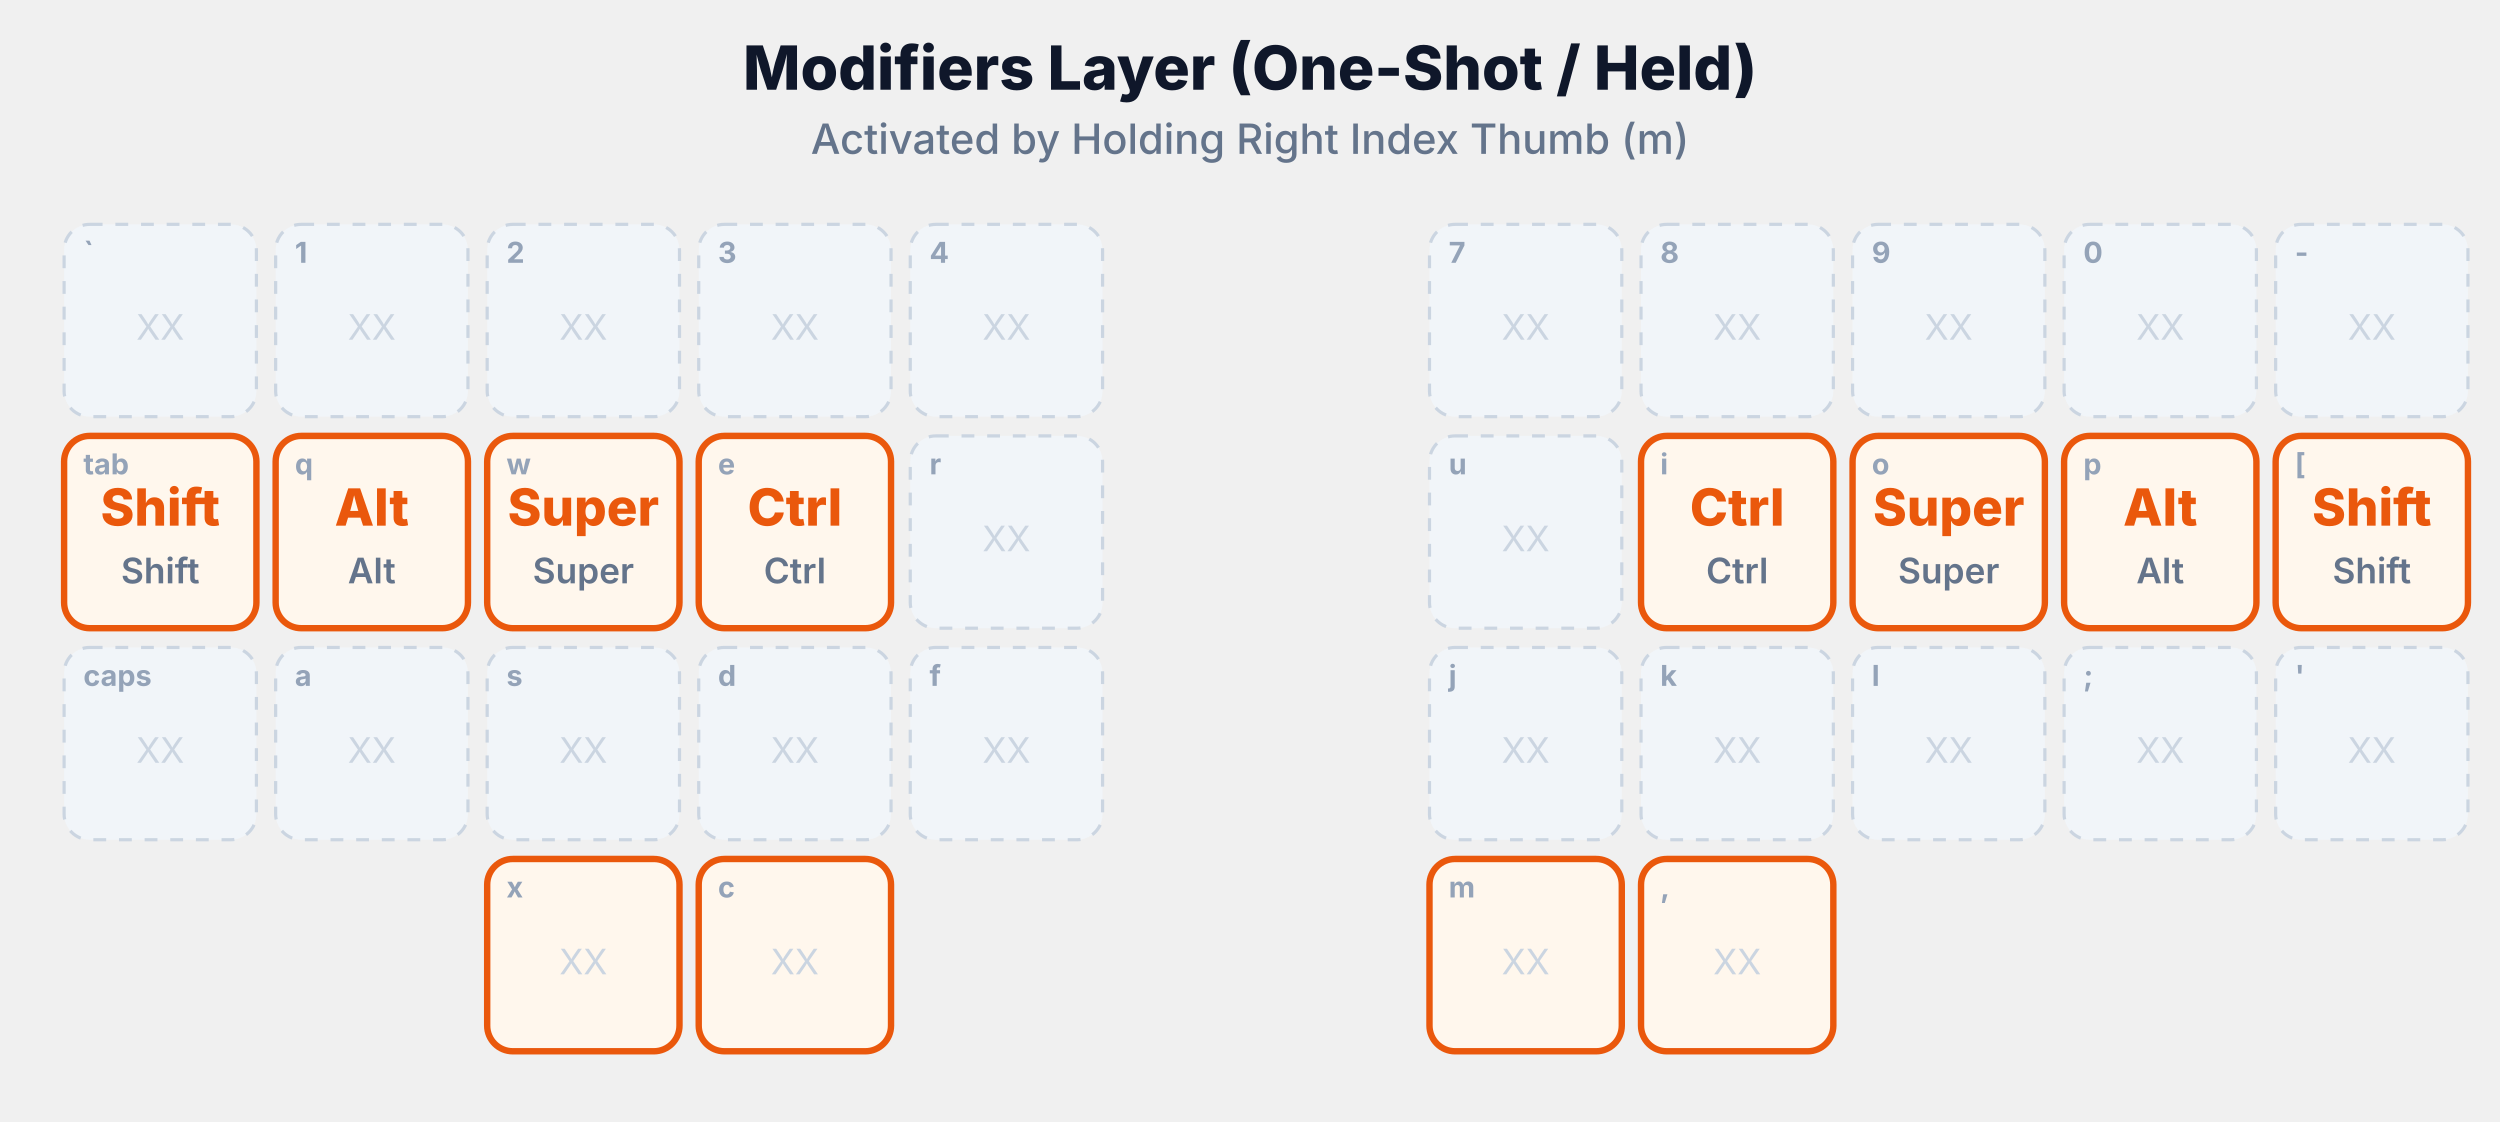
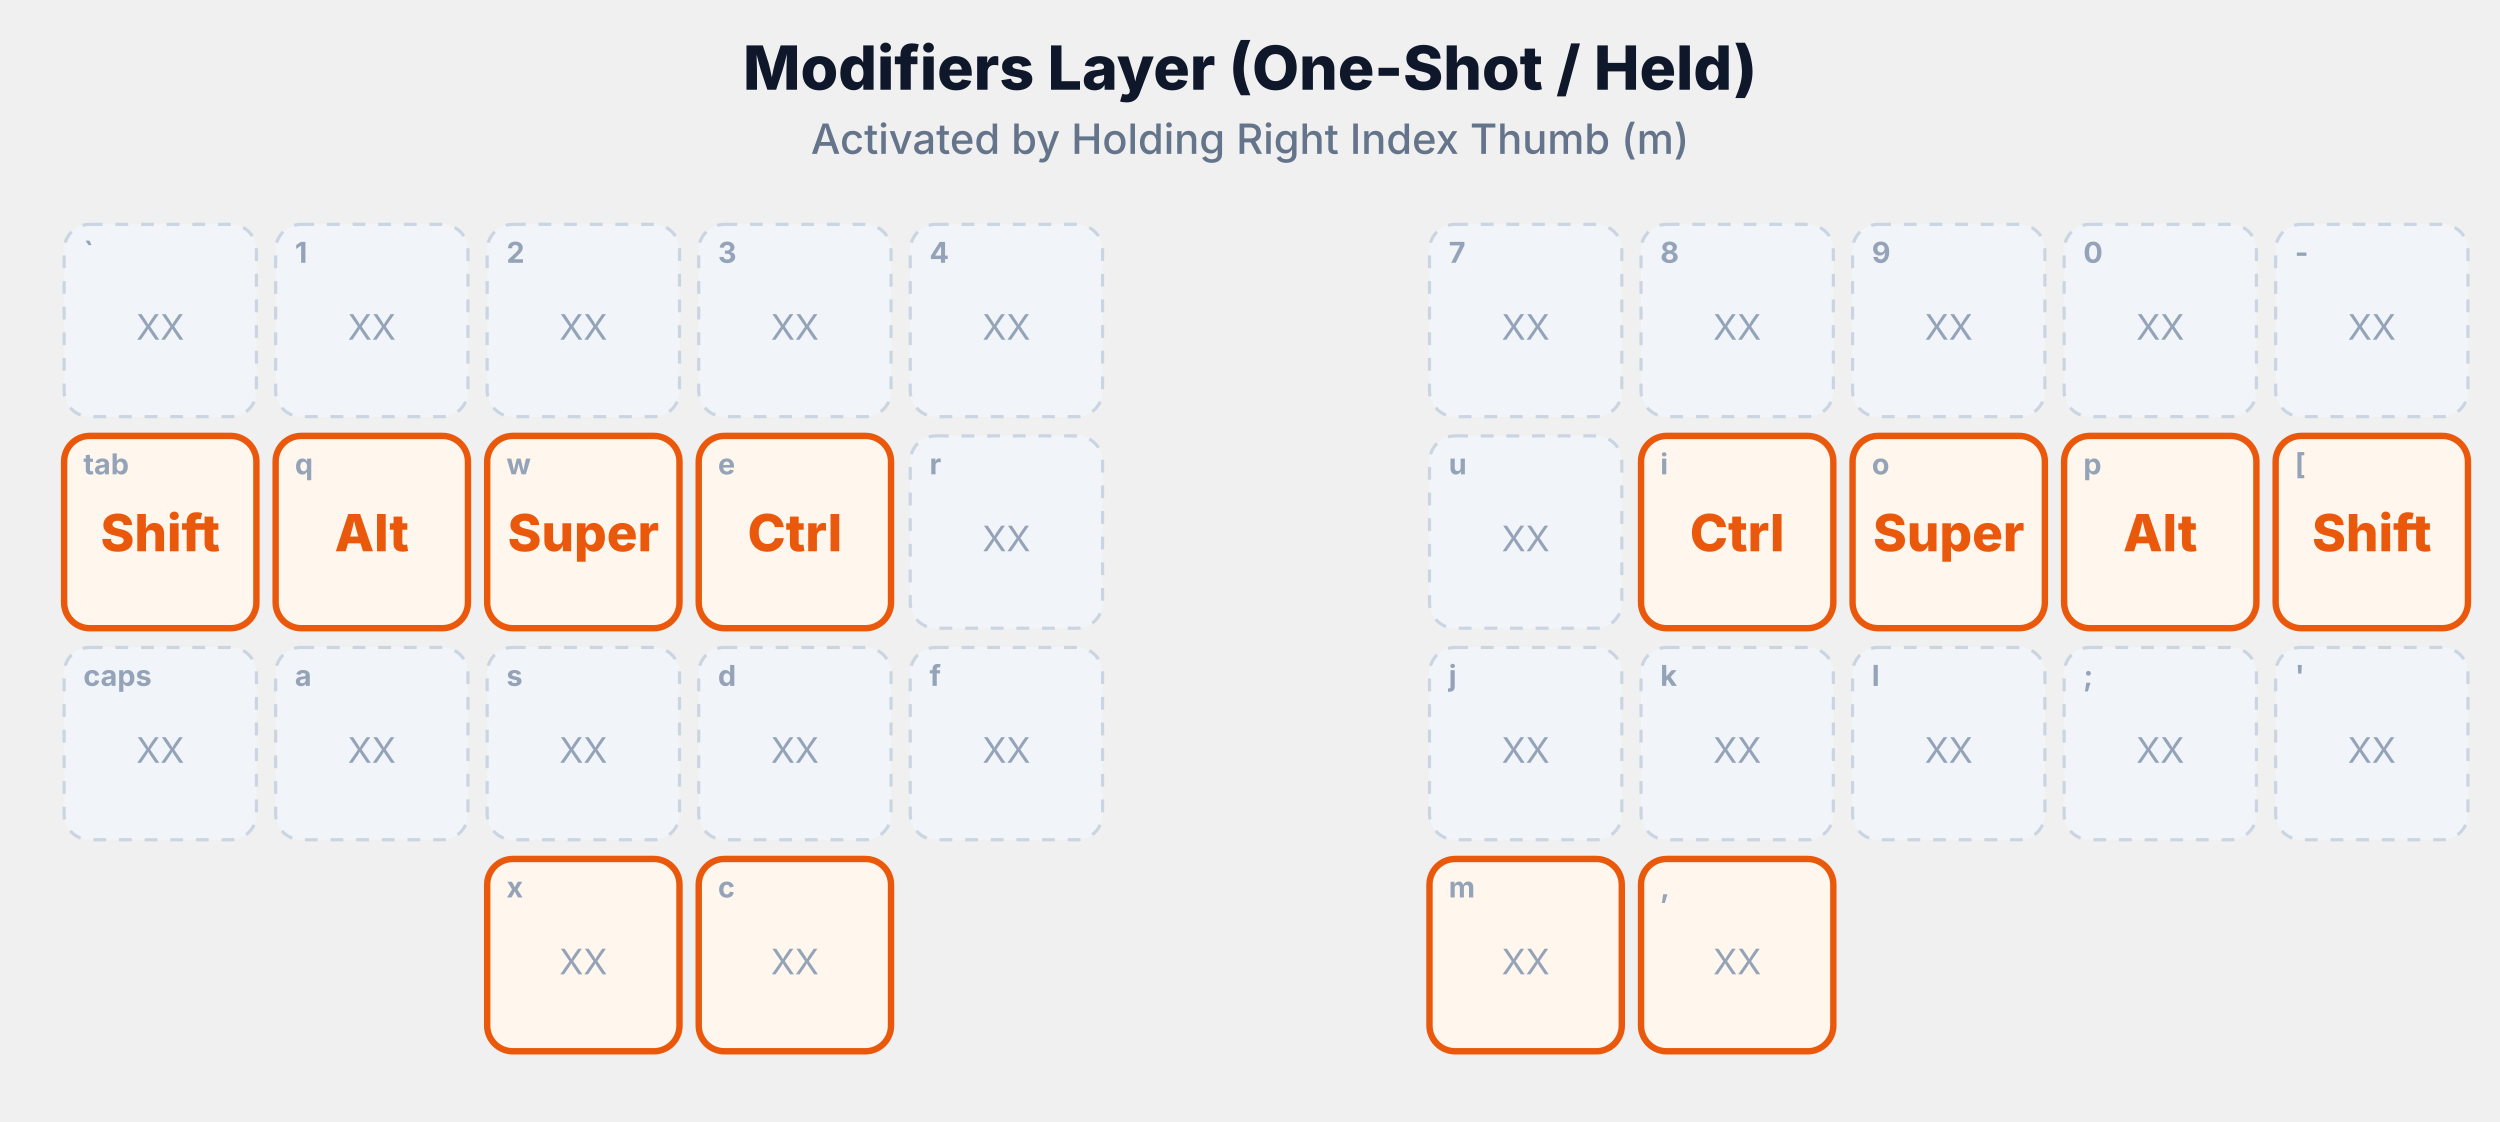
<svg xmlns="http://www.w3.org/2000/svg" viewBox="0 0 780 350">
  <style>
    :root { color-scheme: light dark; }
-     rect.key { fill: #ffffff; stroke: #cbd5e1; stroke-width: 1.5px; rx: 8px; ry: 8px; }
-     rect.gap { fill: #f1f5f9; stroke: #cbd5e1; stroke-dasharray: 4 4; rx: 8px; ry: 8px; }
-     rect.active { fill: #fff7ed; stroke: #ea580c; stroke-width: 2px; rx: 8px; ry: 8px; }
+     rect.key { fill: #ffffff; stroke: #cbd5e1; stroke-width: 1.5px; }
+     rect.gap { fill: #f1f5f9; stroke: #cbd5e1; stroke-dasharray: 4 4; }
+     rect.active { fill: #fff7ed; stroke: #ea580c; stroke-width: 2px; }
    text { font-family: system-ui, -apple-system, sans-serif; text-anchor: middle; }
    text.title { font-size: 19px; font-weight: 800; fill: #0f172a; }
    text.subtitle { font-size: 13px; font-weight: 500; fill: #64748b; }
    text.phys { font-size: 9px; font-weight: 700; fill: #94a3b8; text-anchor: start; }
    text.main { font-size: 16px; font-weight: 800; fill: #ea580c; }
    text.sub { font-size: 11px; font-weight: 600; fill: #64748b; }
-     text.dead { font-size: 11px; fill: #cbd5e1; }
+     text.hrm-sub { font-size: 11px; font-weight: 700; fill: #ea580c; }
+     text.dead { font-size: 11px; fill: #94a3b8; }
    @media (prefers-color-scheme: dark) {
      rect.key { fill: #1e293b; stroke: #334155; }
      rect.gap { fill: #0f172a; stroke: #334155; }
      rect.active { fill: #2e1065; stroke: #c084fc; }
      text.title { fill: #f8fafc; }
      text.subtitle { fill: #94a3b8; }
-       text.phys { fill: #64748b; }
+       text.phys { fill: #94a3b8; }
      text.main { fill: #c084fc; }
      text.sub { fill: #94a3b8; }
-       text.dead { fill: #475569; }
+       text.hrm-sub { fill: #fb923c; }
+       text.dead { fill: #64748b; }
    }
  </style>
  <text x="390" y="28" class="title">Modifiers Layer (One-Shot / Held)</text>
  <text x="390" y="48" class="subtitle">Activated by Holding Right Index Thumb (m)</text>
  <g transform="translate(20,70)">
-     <rect width="60" height="60" class="gap" />
+     <rect width="60" height="60" rx="8" class="gap" />
    <text x="6" y="12" class="phys">`</text>
    <text x="30" y="36" class="dead">XX</text>
  </g>
  <g transform="translate(86,70)">
-     <rect width="60" height="60" class="gap" />
+     <rect width="60" height="60" rx="8" class="gap" />
    <text x="6" y="12" class="phys">1</text>
    <text x="30" y="36" class="dead">XX</text>
  </g>
  <g transform="translate(152,70)">
-     <rect width="60" height="60" class="gap" />
+     <rect width="60" height="60" rx="8" class="gap" />
    <text x="6" y="12" class="phys">2</text>
    <text x="30" y="36" class="dead">XX</text>
  </g>
  <g transform="translate(218,70)">
-     <rect width="60" height="60" class="gap" />
+     <rect width="60" height="60" rx="8" class="gap" />
    <text x="6" y="12" class="phys">3</text>
    <text x="30" y="36" class="dead">XX</text>
  </g>
  <g transform="translate(284,70)">
-     <rect width="60" height="60" class="gap" />
+     <rect width="60" height="60" rx="8" class="gap" />
    <text x="6" y="12" class="phys">4</text>
    <text x="30" y="36" class="dead">XX</text>
  </g>
  <g transform="translate(446,70)">
-     <rect width="60" height="60" class="gap" />
+     <rect width="60" height="60" rx="8" class="gap" />
    <text x="6" y="12" class="phys">7</text>
    <text x="30" y="36" class="dead">XX</text>
  </g>
  <g transform="translate(512,70)">
-     <rect width="60" height="60" class="gap" />
+     <rect width="60" height="60" rx="8" class="gap" />
    <text x="6" y="12" class="phys">8</text>
    <text x="30" y="36" class="dead">XX</text>
  </g>
  <g transform="translate(578,70)">
-     <rect width="60" height="60" class="gap" />
+     <rect width="60" height="60" rx="8" class="gap" />
    <text x="6" y="12" class="phys">9</text>
    <text x="30" y="36" class="dead">XX</text>
  </g>
  <g transform="translate(644,70)">
-     <rect width="60" height="60" class="gap" />
+     <rect width="60" height="60" rx="8" class="gap" />
    <text x="6" y="12" class="phys">0</text>
    <text x="30" y="36" class="dead">XX</text>
  </g>
  <g transform="translate(710,70)">
-     <rect width="60" height="60" class="gap" />
+     <rect width="60" height="60" rx="8" class="gap" />
    <text x="6" y="12" class="phys">-</text>
    <text x="30" y="36" class="dead">XX</text>
  </g>
  <g transform="translate(20,136)">
-     <rect width="60" height="60" class="active" />
+     <rect width="60" height="60" rx="8" class="active" />
    <text x="6" y="12" class="phys">tab</text>
-     <text x="30" y="28" class="main">Shift</text>
-     <text x="30" y="46" class="sub" font-weight="700" fill="#ea580c">Shift</text>
+     <text x="30" y="36" class="main" font-size="11px">Shift</text>
  </g>
  <g transform="translate(86,136)">
-     <rect width="60" height="60" class="active" />
+     <rect width="60" height="60" rx="8" class="active" />
    <text x="6" y="12" class="phys">q</text>
-     <text x="30" y="28" class="main">Alt</text>
-     <text x="30" y="46" class="sub" font-weight="700" fill="#ea580c">Alt</text>
+     <text x="30" y="36" class="main">Alt</text>
  </g>
  <g transform="translate(152,136)">
-     <rect width="60" height="60" class="active" />
+     <rect width="60" height="60" rx="8" class="active" />
    <text x="6" y="12" class="phys">w</text>
-     <text x="30" y="28" class="main">Super</text>
-     <text x="30" y="46" class="sub" font-weight="700" fill="#ea580c">Super</text>
+     <text x="30" y="36" class="main" font-size="11px">Super</text>
  </g>
  <g transform="translate(218,136)">
-     <rect width="60" height="60" class="active" />
+     <rect width="60" height="60" rx="8" class="active" />
    <text x="6" y="12" class="phys">e</text>
-     <text x="30" y="28" class="main">Ctrl</text>
-     <text x="30" y="46" class="sub" font-weight="700" fill="#ea580c">Ctrl</text>
+     <text x="30" y="36" class="main">Ctrl</text>
  </g>
  <g transform="translate(284,136)">
-     <rect width="60" height="60" class="gap" />
+     <rect width="60" height="60" rx="8" class="gap" />
    <text x="6" y="12" class="phys">r</text>
    <text x="30" y="36" class="dead">XX</text>
  </g>
  <g transform="translate(446,136)">
-     <rect width="60" height="60" class="gap" />
+     <rect width="60" height="60" rx="8" class="gap" />
    <text x="6" y="12" class="phys">u</text>
    <text x="30" y="36" class="dead">XX</text>
  </g>
  <g transform="translate(512,136)">
-     <rect width="60" height="60" class="active" />
+     <rect width="60" height="60" rx="8" class="active" />
    <text x="6" y="12" class="phys">i</text>
-     <text x="30" y="28" class="main">Ctrl</text>
-     <text x="30" y="46" class="sub" font-weight="700" fill="#ea580c">Ctrl</text>
+     <text x="30" y="36" class="main">Ctrl</text>
  </g>
  <g transform="translate(578,136)">
-     <rect width="60" height="60" class="active" />
+     <rect width="60" height="60" rx="8" class="active" />
    <text x="6" y="12" class="phys">o</text>
-     <text x="30" y="28" class="main">Super</text>
-     <text x="30" y="46" class="sub" font-weight="700" fill="#ea580c">Super</text>
+     <text x="30" y="36" class="main" font-size="11px">Super</text>
  </g>
  <g transform="translate(644,136)">
-     <rect width="60" height="60" class="active" />
+     <rect width="60" height="60" rx="8" class="active" />
    <text x="6" y="12" class="phys">p</text>
-     <text x="30" y="28" class="main">Alt</text>
-     <text x="30" y="46" class="sub" font-weight="700" fill="#ea580c">Alt</text>
+     <text x="30" y="36" class="main">Alt</text>
  </g>
  <g transform="translate(710,136)">
-     <rect width="60" height="60" class="active" />
+     <rect width="60" height="60" rx="8" class="active" />
    <text x="6" y="12" class="phys">[</text>
-     <text x="30" y="28" class="main">Shift</text>
-     <text x="30" y="46" class="sub" font-weight="700" fill="#ea580c">Shift</text>
+     <text x="30" y="36" class="main" font-size="11px">Shift</text>
  </g>
  <g transform="translate(20,202)">
-     <rect width="60" height="60" class="gap" />
+     <rect width="60" height="60" rx="8" class="gap" />
    <text x="6" y="12" class="phys">caps</text>
    <text x="30" y="36" class="dead">XX</text>
  </g>
  <g transform="translate(86,202)">
-     <rect width="60" height="60" class="gap" />
+     <rect width="60" height="60" rx="8" class="gap" />
    <text x="6" y="12" class="phys">a</text>
    <text x="30" y="36" class="dead">XX</text>
  </g>
  <g transform="translate(152,202)">
-     <rect width="60" height="60" class="gap" />
+     <rect width="60" height="60" rx="8" class="gap" />
    <text x="6" y="12" class="phys">s</text>
    <text x="30" y="36" class="dead">XX</text>
  </g>
  <g transform="translate(218,202)">
-     <rect width="60" height="60" class="gap" />
+     <rect width="60" height="60" rx="8" class="gap" />
    <text x="6" y="12" class="phys">d</text>
    <text x="30" y="36" class="dead">XX</text>
  </g>
  <g transform="translate(284,202)">
-     <rect width="60" height="60" class="gap" />
+     <rect width="60" height="60" rx="8" class="gap" />
    <text x="6" y="12" class="phys">f</text>
    <text x="30" y="36" class="dead">XX</text>
  </g>
  <g transform="translate(446,202)">
-     <rect width="60" height="60" class="gap" />
+     <rect width="60" height="60" rx="8" class="gap" />
    <text x="6" y="12" class="phys">j</text>
    <text x="30" y="36" class="dead">XX</text>
  </g>
  <g transform="translate(512,202)">
-     <rect width="60" height="60" class="gap" />
+     <rect width="60" height="60" rx="8" class="gap" />
    <text x="6" y="12" class="phys">k</text>
    <text x="30" y="36" class="dead">XX</text>
  </g>
  <g transform="translate(578,202)">
-     <rect width="60" height="60" class="gap" />
+     <rect width="60" height="60" rx="8" class="gap" />
    <text x="6" y="12" class="phys">l</text>
    <text x="30" y="36" class="dead">XX</text>
  </g>
  <g transform="translate(644,202)">
-     <rect width="60" height="60" class="gap" />
+     <rect width="60" height="60" rx="8" class="gap" />
    <text x="6" y="12" class="phys">;</text>
    <text x="30" y="36" class="dead">XX</text>
  </g>
  <g transform="translate(710,202)">
-     <rect width="60" height="60" class="gap" />
+     <rect width="60" height="60" rx="8" class="gap" />
    <text x="6" y="12" class="phys">'</text>
    <text x="30" y="36" class="dead">XX</text>
  </g>
  <g transform="translate(152,268)">
-     <rect width="60" height="60" class="active" />
+     <rect width="60" height="60" rx="8" class="active" />
    <text x="6" y="12" class="phys">x</text>
    <text x="30" y="36" class="dead">XX</text>
  </g>
  <g transform="translate(218,268)">
-     <rect width="60" height="60" class="active" />
+     <rect width="60" height="60" rx="8" class="active" />
    <text x="6" y="12" class="phys">c</text>
    <text x="30" y="36" class="dead">XX</text>
  </g>
  <g transform="translate(446,268)">
-     <rect width="60" height="60" class="active" />
+     <rect width="60" height="60" rx="8" class="active" />
    <text x="6" y="12" class="phys">m</text>
    <text x="30" y="36" class="dead">XX</text>
  </g>
  <g transform="translate(512,268)">
-     <rect width="60" height="60" class="active" />
+     <rect width="60" height="60" rx="8" class="active" />
    <text x="6" y="12" class="phys">,</text>
    <text x="30" y="36" class="dead">XX</text>
  </g>
</svg>
